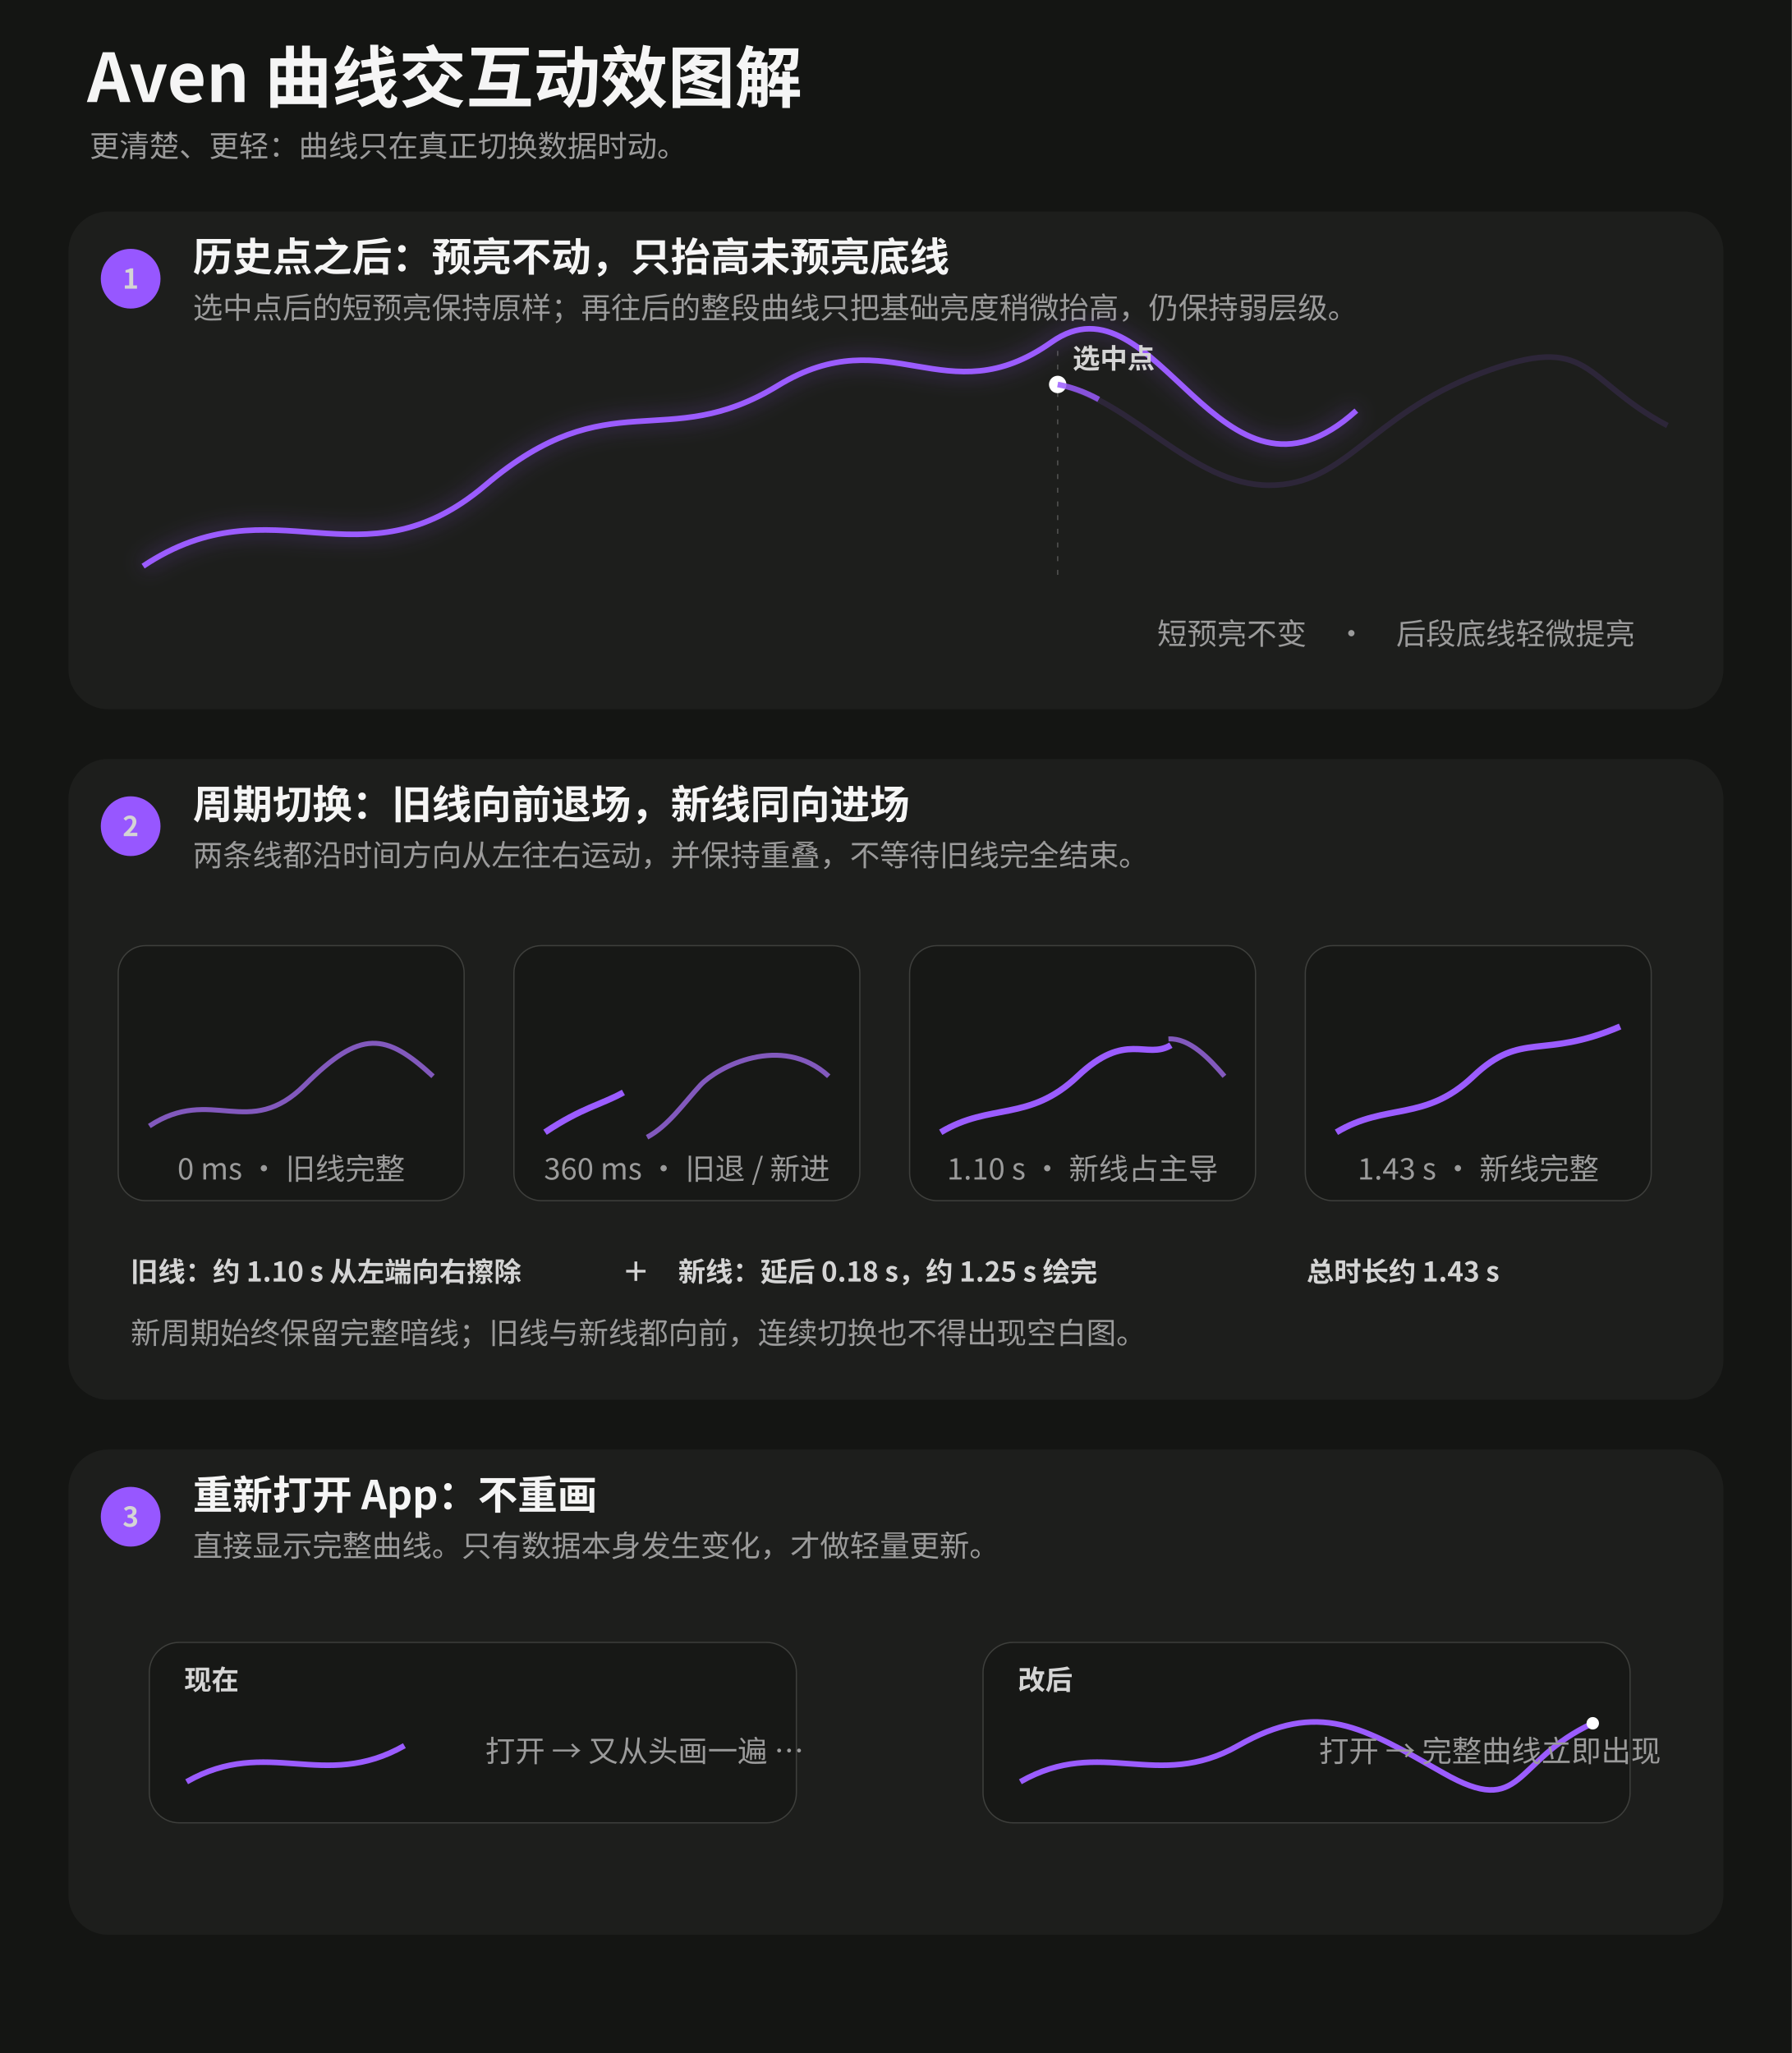
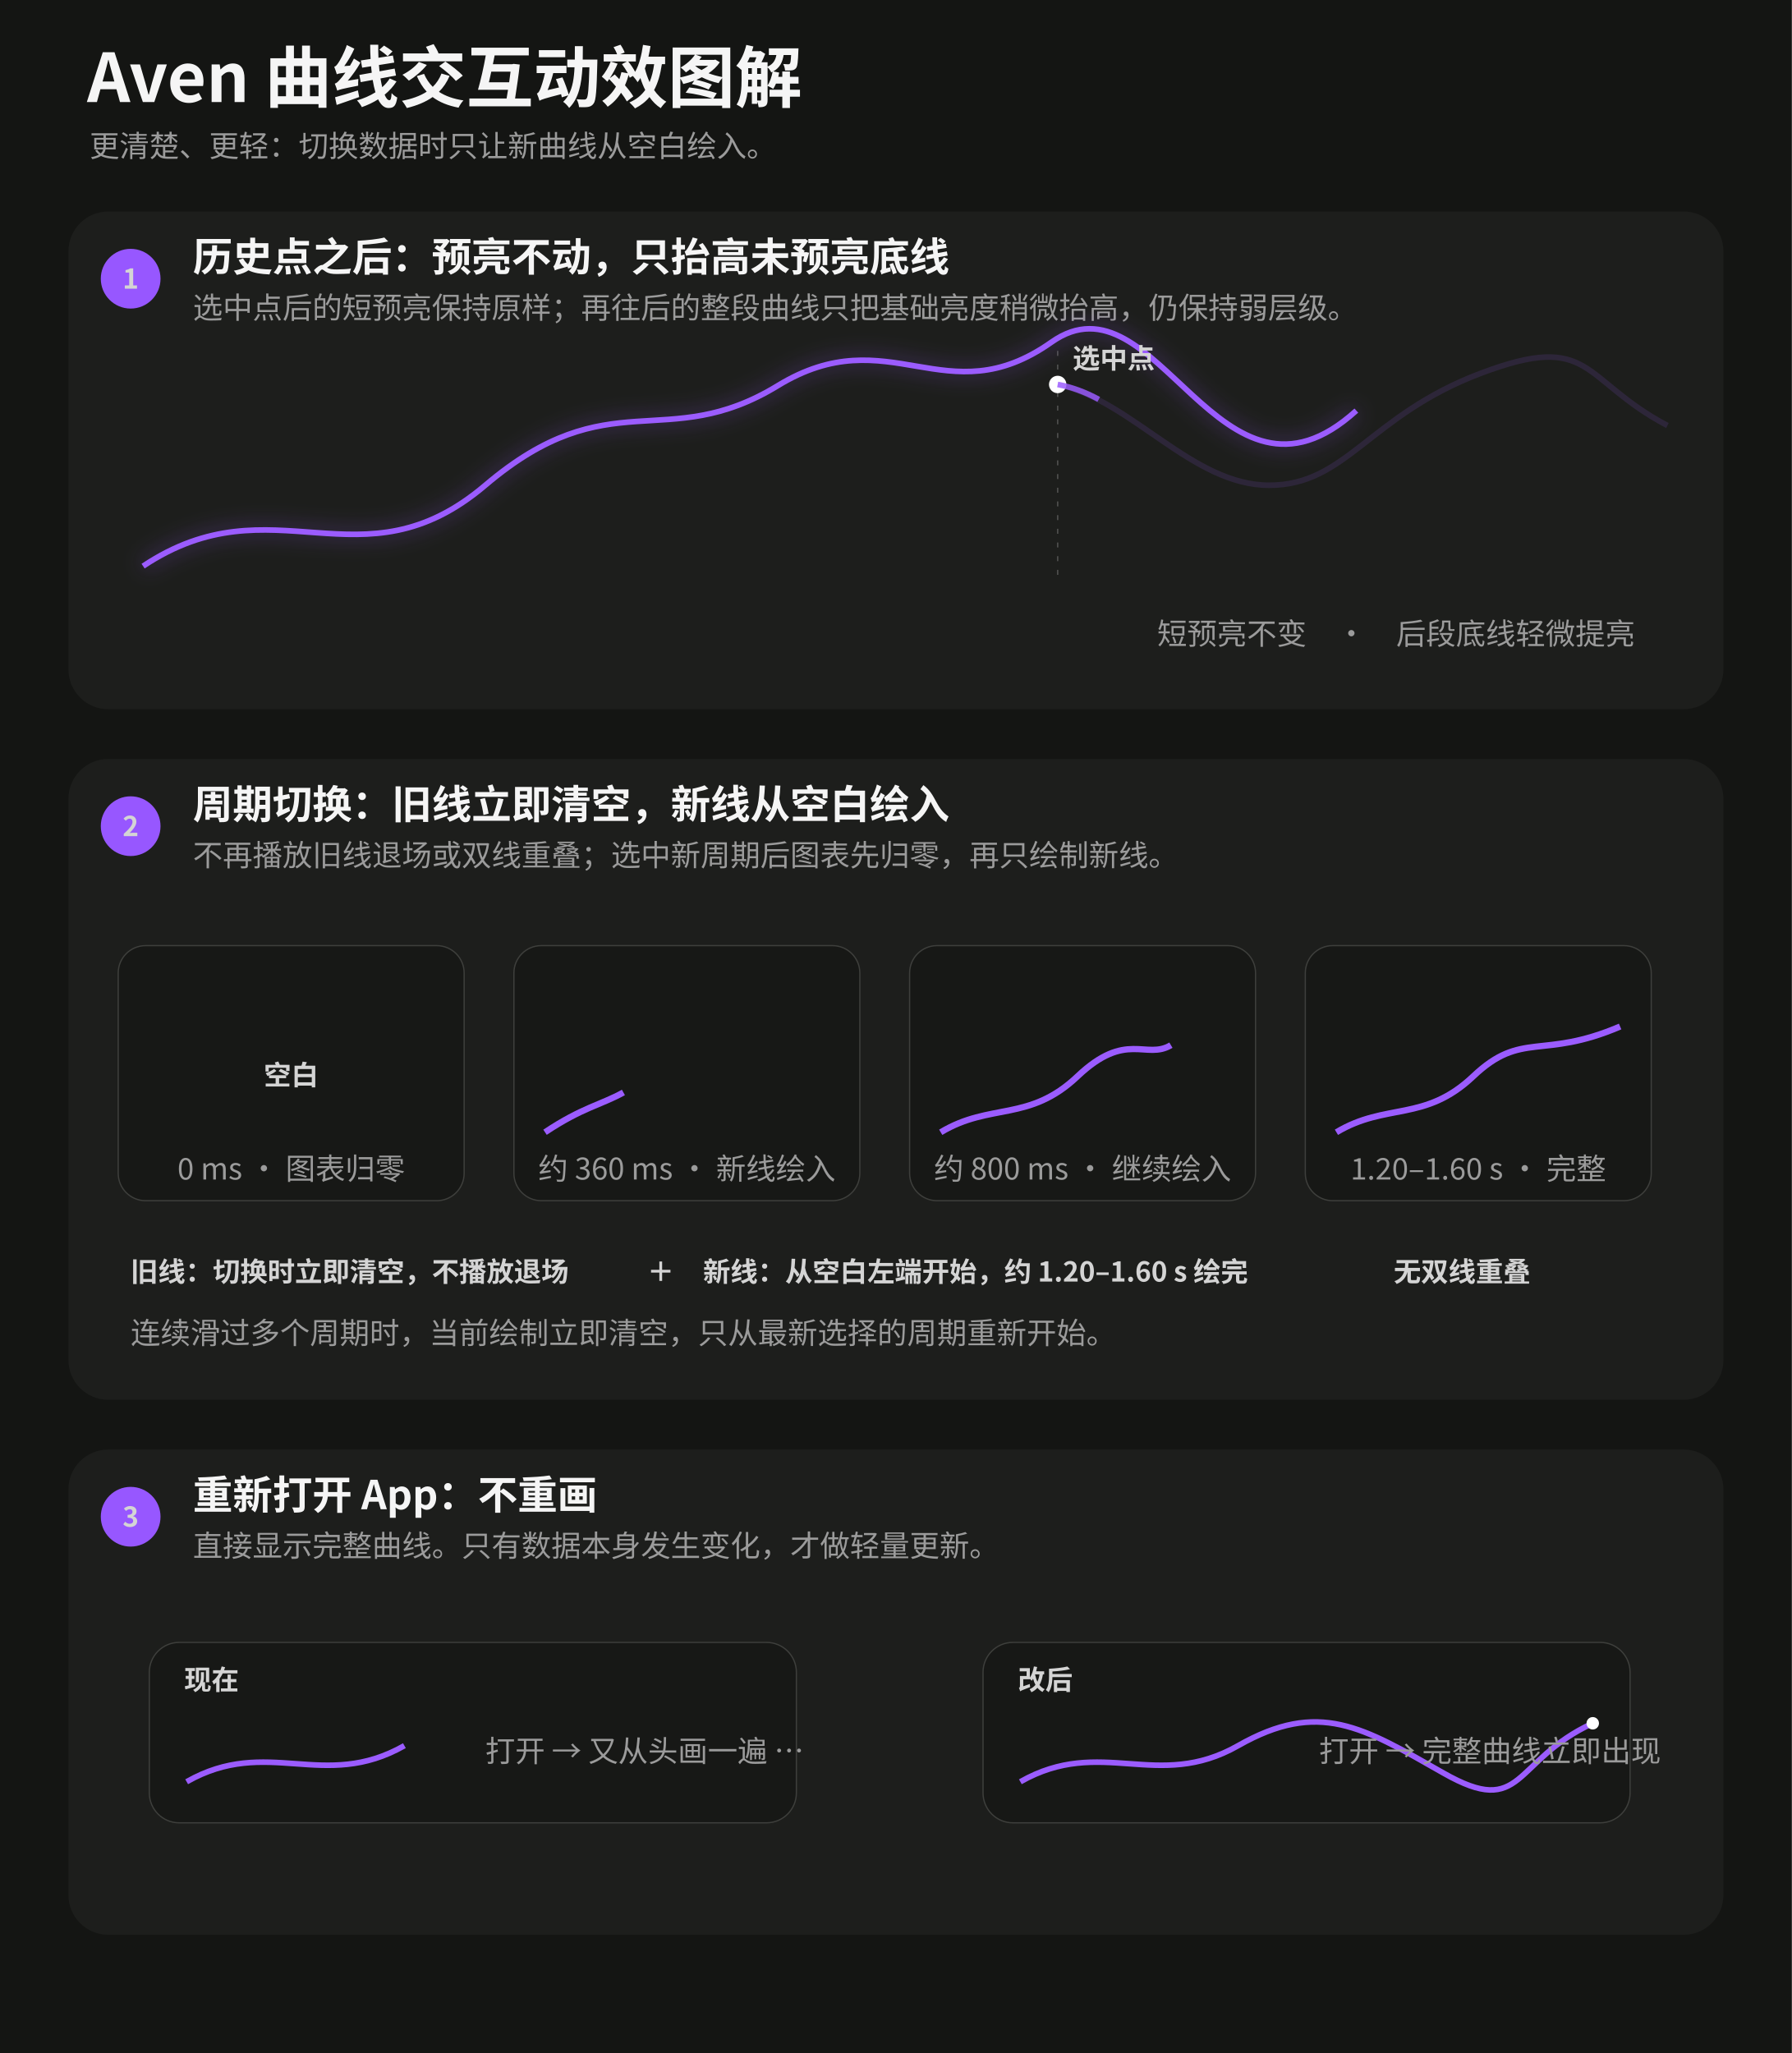
<svg xmlns="http://www.w3.org/2000/svg" width="1440" height="1650" viewBox="0 0 1440 1650">
  <defs>
    <linearGradient id="futureFade" x1="0" x2="1">
      <stop offset="0%" stop-color="#9B5CFF" stop-opacity=".52" />
      <stop offset="48%" stop-color="#9B5CFF" stop-opacity=".22" />
      <stop offset="100%" stop-color="#9B5CFF" stop-opacity="0" />
    </linearGradient>
    <filter id="glow" x="-20%" y="-40%" width="140%" height="180%">
      <feGaussianBlur stdDeviation="8" />
    </filter>
    <style>
      .title { font: 700 54px -apple-system,BlinkMacSystemFont,"PingFang SC","Noto Sans CJK SC",sans-serif; fill:#f5f5f5 }
      .h { font: 700 32px -apple-system,BlinkMacSystemFont,"PingFang SC","Noto Sans CJK SC",sans-serif; fill:#f5f5f5 }
      .b { font: 400 24px -apple-system,BlinkMacSystemFont,"PingFang SC","Noto Sans CJK SC",sans-serif; fill:#9b9b9b }
      .s { font: 600 22px -apple-system,BlinkMacSystemFont,"PingFang SC","Noto Sans CJK SC",sans-serif; fill:#d4d4d4 }
    </style>
  </defs>
  <rect width="1440" height="1650" fill="#141513" />
  <text x="70" y="82" class="title">Aven 曲线交互动效图解</text>
-   <text x="72" y="126" class="b">更清楚、更轻：曲线只在真正切换数据时动。</text>
+   <text x="72" y="126" class="b">更清楚、更轻：切换数据时只让新曲线从空白绘入。</text>
  <rect x="55" y="170" width="1330" height="400" rx="32" fill="#1d1e1c" />
  <circle cx="105" cy="224" r="24" fill="#9757ff" />
  <text x="105" y="232" text-anchor="middle" class="s" fill="#fff">1</text>
  <text x="155" y="218" class="h">历史点之后：预亮不动，只抬高未预亮底线</text>
  <text x="155" y="256" class="b">选中点后的短预亮保持原样；再往后的整段曲线只把基础亮度稍微抬高，仍保持弱层级。</text>
  <path d="M115 455 C220 385,290 475,390 390 S535 365,625 310 S760 335,845 275 S980 430,1090 330" fill="none" stroke="#9b5cff" stroke-width="10" opacity=".22" filter="url(#glow)" />
  <path d="M115 455 C220 385,290 475,390 390 S535 365,625 310 S760 335,845 275 S980 430,1090 330" fill="none" stroke="#9b5cff" stroke-width="4.5" />
  <circle cx="850" cy="309" r="7" fill="#fff" />
  <line x1="850" y1="282" x2="850" y2="468" stroke="#fff" stroke-opacity=".24" stroke-dasharray="4 7" />
  <path d="M850 309 C910 322,958 390,1020 390 S1100 334,1190 300 S1270 305,1340 342" fill="none" stroke="#9b5cff" stroke-opacity=".13" stroke-width="4.5" />
  <path d="M850 309 C861 311,872 315,883 321" fill="none" stroke="#9b5cff" stroke-opacity=".82" stroke-width="4.5" />
  <text x="862" y="296" class="s">选中点</text>
  <text x="930" y="518" class="b">短预亮不变　·　后段底线轻微提亮</text>
  <rect x="55" y="610" width="1330" height="515" rx="32" fill="#1d1e1c" />
  <circle cx="105" cy="664" r="24" fill="#9757ff" />
  <text x="105" y="672" text-anchor="middle" class="s" fill="#fff">2</text>
-   <text x="155" y="658" class="h">周期切换：旧线向前退场，新线同向进场</text>
-   <text x="155" y="696" class="b">两条线都沿时间方向从左往右运动，并保持重叠，不等待旧线完全结束。</text>
+   <text x="155" y="658" class="h">周期切换：旧线立即清空，新线从空白绘入</text>
+   <text x="155" y="696" class="b">不再播放旧线退场或双线重叠；选中新周期后图表先归零，再只绘制新线。</text>
  <g transform="translate(95 760)">
    <g>
      <rect width="278" height="205" rx="22" fill="#171816" stroke="#3e3f3c" />
-       <path d="M25 145 C75 112,105 157,150 112 S215 70,253 105" fill="none" stroke="#8259bd" stroke-width="4" />
-       <text x="139" y="188" text-anchor="middle" class="b">0 ms · 旧线完整</text>
+       <text x="139" y="112" text-anchor="middle" class="s" fill="#666">空白</text>
+       <text x="139" y="188" text-anchor="middle" class="b">0 ms · 图表归零</text>
    </g>
    <g transform="translate(318 0)">
      <rect width="278" height="205" rx="22" fill="#171816" stroke="#3e3f3c" />
-       <path d="M107 154 C124 145,137 126,150 112 S215 70,253 105" fill="none" stroke="#8259bd" stroke-width="4" />
      <path d="M25 150 C55 130,70 128,88 118" fill="none" stroke="#9b5cff" stroke-width="5" />
-       <text x="139" y="188" text-anchor="middle" class="b">360 ms · 旧退 / 新进</text>
+       <text x="139" y="188" text-anchor="middle" class="b">约 360 ms · 新线绘入</text>
    </g>
    <g transform="translate(636 0)">
      <rect width="278" height="205" rx="22" fill="#171816" stroke="#3e3f3c" />
-       <path d="M208 75 C225 74,241 91,253 105" fill="none" stroke="#8259bd" stroke-width="4" />
      <path d="M25 150 C65 126,96 142,135 105 S190 92,210 80" fill="none" stroke="#9b5cff" stroke-width="5" />
-       <text x="139" y="188" text-anchor="middle" class="b">1.10 s · 新线占主导</text>
+       <text x="139" y="188" text-anchor="middle" class="b">约 800 ms · 继续绘入</text>
    </g>
    <g transform="translate(954 0)">
      <rect width="278" height="205" rx="22" fill="#171816" stroke="#3e3f3c" />
      <path d="M25 150 C65 126,96 142,135 105 S190 92,253 65" fill="none" stroke="#9b5cff" stroke-width="5" />
-       <text x="139" y="188" text-anchor="middle" class="b">1.43 s · 新线完整</text>
+       <text x="139" y="188" text-anchor="middle" class="b">1.20–1.60 s · 完整</text>
    </g>
  </g>
-   <text x="105" y="1030" class="s" fill="#a989d6">旧线：约 1.10 s 从左端向右擦除</text>
-   <text x="500" y="1030" class="s">＋</text>
-   <text x="545" y="1030" class="s" fill="#c19aff">新线：延后 0.18 s，约 1.25 s 绘完</text>
-   <text x="1050" y="1030" class="s">总时长约 1.43 s</text>
-   <text x="105" y="1080" class="b">新周期始终保留完整暗线；旧线与新线都向前，连续切换也不得出现空白图。</text>
+   <text x="105" y="1030" class="s" fill="#a989d6">旧线：切换时立即清空，不播放退场</text>
+   <text x="520" y="1030" class="s">＋</text>
+   <text x="565" y="1030" class="s" fill="#c19aff">新线：从空白左端开始，约 1.20–1.60 s 绘完</text>
+   <text x="1120" y="1030" class="s">无双线重叠</text>
+   <text x="105" y="1080" class="b">连续滑过多个周期时，当前绘制立即清空，只从最新选择的周期重新开始。</text>
  <rect x="55" y="1165" width="1330" height="390" rx="32" fill="#1d1e1c" />
  <circle cx="105" cy="1219" r="24" fill="#9757ff" />
  <text x="105" y="1227" text-anchor="middle" class="s" fill="#fff">3</text>
  <text x="155" y="1213" class="h">重新打开 App：不重画</text>
  <text x="155" y="1251" class="b">直接显示完整曲线。只有数据本身发生变化，才做轻量更新。</text>
  <g transform="translate(120 1320)">
    <rect width="520" height="145" rx="24" fill="#171816" stroke="#3e3f3c" />
    <text x="28" y="38" class="s">现在</text>
    <path d="M30 112 C95 75,140 120,205 83" fill="none" stroke="#9b5cff" stroke-width="4.5" />
    <text x="270" y="96" class="b">打开 → 又从头画一遍 …</text>
  </g>
  <g transform="translate(790 1320)">
    <rect width="520" height="145" rx="24" fill="#171816" stroke="#3e3f3c" />
    <text x="28" y="38" class="s">改后</text>
    <path d="M30 112 C95 75,140 120,205 83 S305 68,370 105 S425 95,490 65" fill="none" stroke="#9b5cff" stroke-width="4.5" />
    <circle cx="490" cy="65" r="5" fill="#fff" />
    <text x="270" y="96" class="b">打开 → 完整曲线立即出现</text>
  </g>
</svg>
